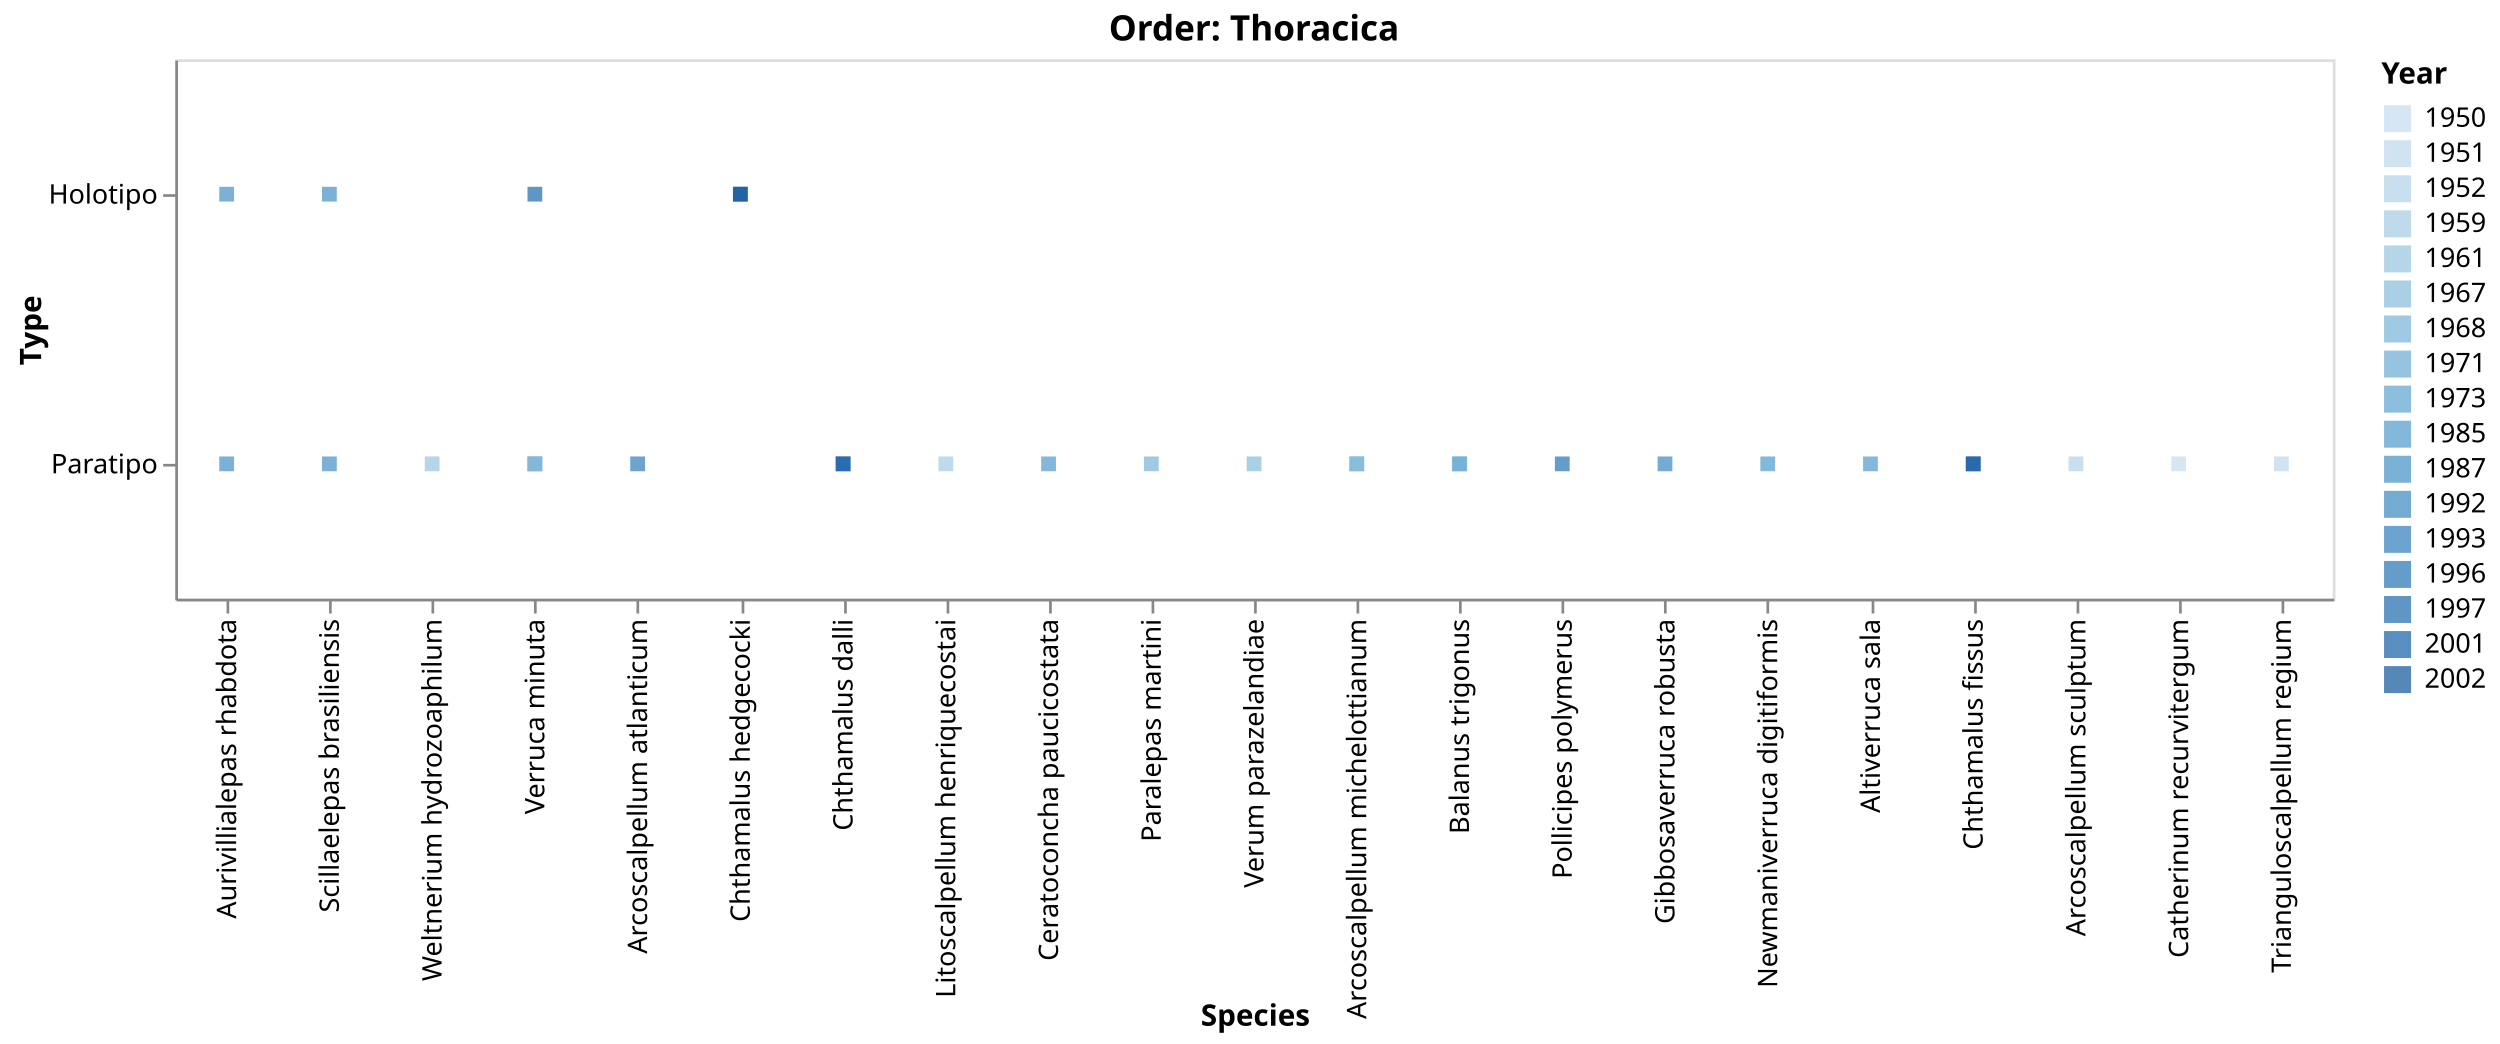
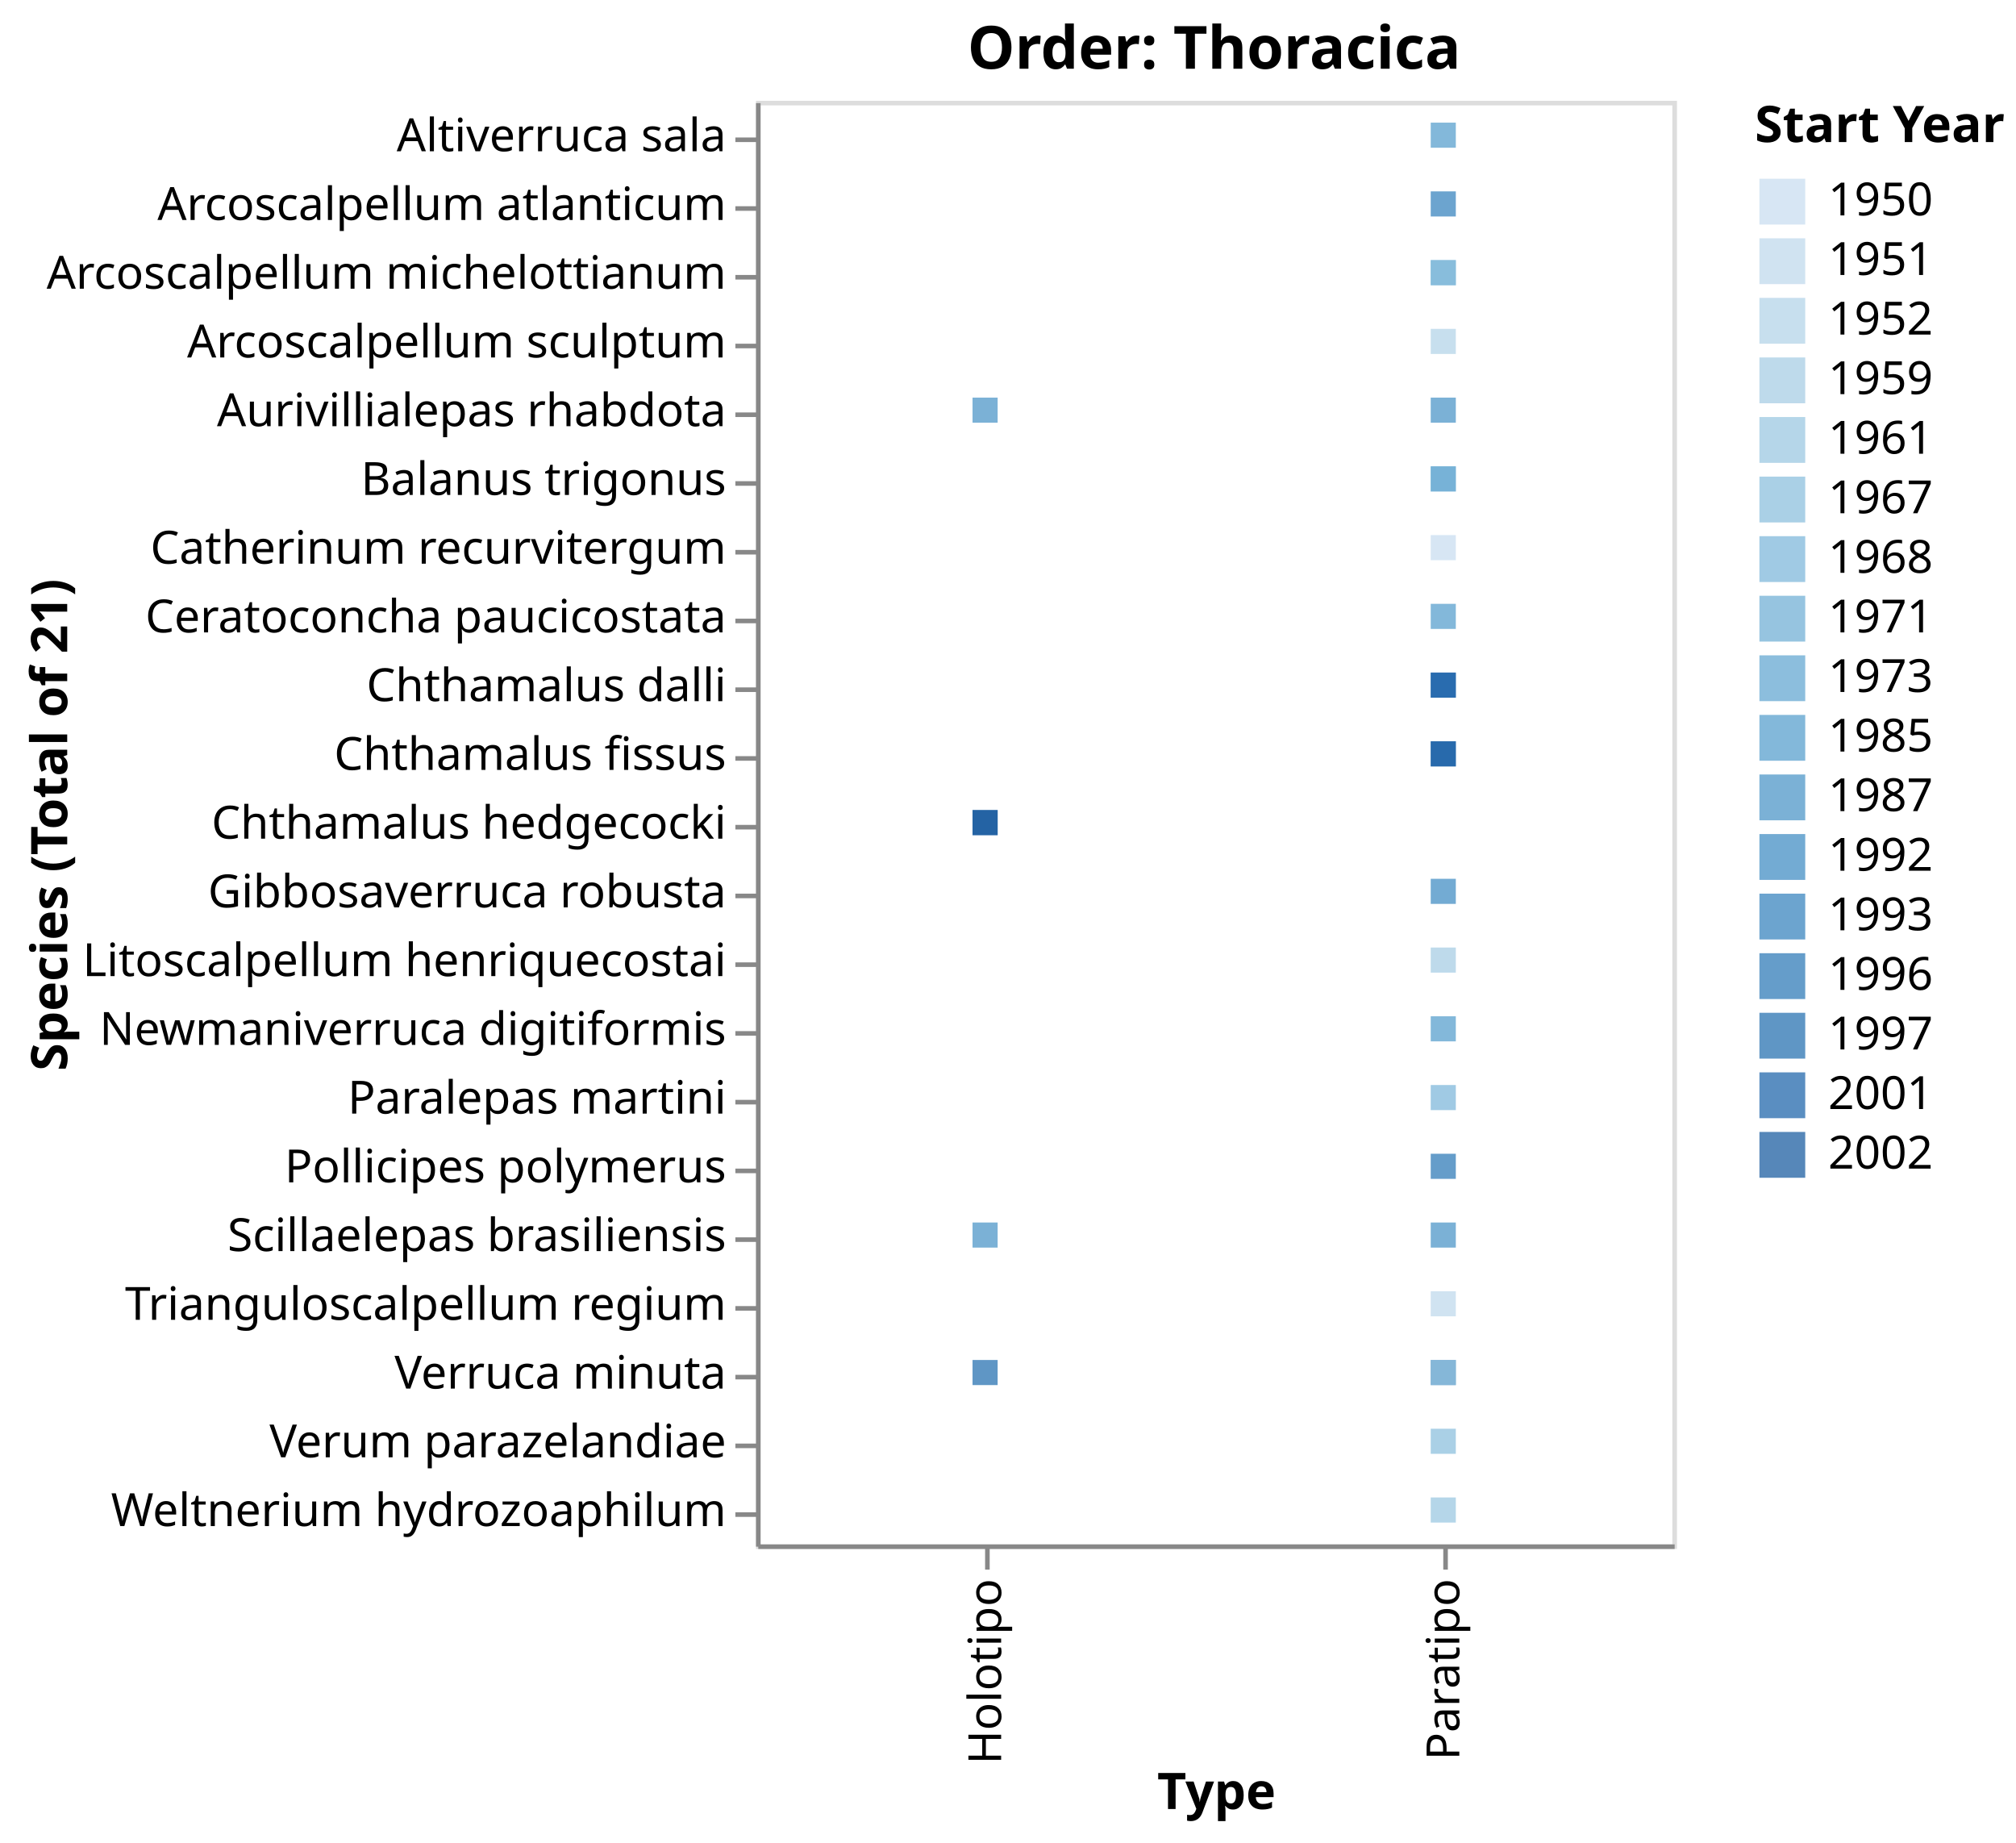
- <svg xmlns="http://www.w3.org/2000/svg" class="marks" width="927" height="387" viewBox="0 0 927 387" version="1.1">
-   <g transform="translate(65,22)">
+ <svg xmlns="http://www.w3.org/2000/svg" class="marks" width="440" height="402" viewBox="0 0 440 402" version="1.1">
+   <g transform="translate(165,22)">
    <g class="mark-group role-frame root">
      <g transform="translate(0,0)">
-         <path class="background" d="M0.5,0.5h800v200h-800Z" style="fill: none; stroke: #ddd;" />
+         <path class="background" d="M0.5,0.5h200v315h-200Z" style="fill: none; stroke: #ddd;" />
        <g>
          <g class="mark-symbol role-mark marks">
-             <path transform="translate(361.9048,150)" d="M-2.739,-2.739h5.477v5.477h-5.477Z" style="fill: rgb(119, 180, 216); stroke-width: 2; opacity: 0.7;" />
-             <path transform="translate(285.7143,150)" d="M-2.739,-2.739h5.477v5.477h-5.477Z" style="fill: rgb(162, 203, 227); stroke-width: 2; opacity: 0.7;" />
-             <path transform="translate(323.8095,150)" d="M-2.739,-2.739h5.477v5.477h-5.477Z" style="fill: rgb(79, 154, 202); stroke-width: 2; opacity: 0.7;" />
-             <path transform="translate(400,150)" d="M-2.739,-2.739h5.477v5.477h-5.477Z" style="fill: rgb(134, 188, 220); stroke-width: 2; opacity: 0.7;" />
-             <path transform="translate(438.0952,150)" d="M-2.739,-2.739h5.477v5.477h-5.477Z" style="fill: rgb(91, 163, 207); stroke-width: 2; opacity: 0.7;" />
-             <path transform="translate(438.0952,150)" d="M-2.739,-2.739h5.477v5.477h-5.477Z" style="fill: rgb(134, 188, 220); stroke-width: 2; opacity: 0.7;" />
-             <path transform="translate(476.1905,150)" d="M-2.739,-2.739h5.477v5.477h-5.477Z" style="fill: rgb(105, 171, 211); stroke-width: 2; opacity: 0.7;" />
-             <path transform="translate(476.1905,150)" d="M-2.739,-2.739h5.477v5.477h-5.477Z" style="fill: rgb(105, 171, 211); stroke-width: 2; opacity: 0.7;" />
-             <path transform="translate(514.2857,150)" d="M-2.739,-2.739h5.477v5.477h-5.477Z" style="fill: rgb(36, 115, 180); stroke-width: 2; opacity: 0.7;" />
-             <path transform="translate(19.04762,50)" d="M-2.739,-2.739h5.477v5.477h-5.477Z" style="fill: rgb(67, 144, 197); stroke-width: 2; opacity: 0.7;" />
-             <path transform="translate(19.04762,150)" d="M-2.739,-2.739h5.477v5.477h-5.477Z" style="fill: rgb(67, 144, 197); stroke-width: 2; opacity: 0.7;" />
-             <path transform="translate(57.14286,50)" d="M-2.739,-2.739h5.477v5.477h-5.477Z" style="fill: rgb(67, 144, 197); stroke-width: 2; opacity: 0.7;" />
-             <path transform="translate(57.14286,150)" d="M-2.739,-2.739h5.477v5.477h-5.477Z" style="fill: rgb(67, 144, 197); stroke-width: 2; opacity: 0.7;" />
-             <path transform="translate(95.2381,150)" d="M-2.739,-2.739h5.477v5.477h-5.477Z" style="fill: rgb(149, 196, 224); stroke-width: 2; opacity: 0.7;" />
-             <path transform="translate(133.3333,50)" d="M-2.739,-2.739h5.477v5.477h-5.477Z" style="fill: rgb(27, 105, 173); stroke-width: 2; opacity: 0.7;" />
-             <path transform="translate(133.3333,150)" d="M-2.739,-2.739h5.477v5.477h-5.477Z" style="fill: rgb(27, 105, 173); stroke-width: 2; opacity: 0.7;" />
-             <path transform="translate(133.3333,150)" d="M-2.739,-2.739h5.477v5.477h-5.477Z" style="fill: rgb(149, 196, 224); stroke-width: 2; opacity: 0.7;" />
-             <path transform="translate(171.4286,150)" d="M-2.739,-2.739h5.477v5.477h-5.477Z" style="fill: rgb(45, 125, 187); stroke-width: 2; opacity: 0.7;" />
-             <path transform="translate(552.381,150)" d="M-2.739,-2.739h5.477v5.477h-5.477Z" style="fill: rgb(56, 135, 192); stroke-width: 2; opacity: 0.7;" />
-             <path transform="translate(590.4762,150)" d="M-2.739,-2.739h5.477v5.477h-5.477Z" style="fill: rgb(79, 154, 202); stroke-width: 2; opacity: 0.7;" />
-             <path transform="translate(628.5714,150)" d="M-2.739,-2.739h5.477v5.477h-5.477Z" style="fill: rgb(79, 154, 202); stroke-width: 2; opacity: 0.7;" />
-             <path transform="translate(704.7619,150)" d="M-2.739,-2.739h5.477v5.477h-5.477Z" style="fill: rgb(175, 209, 231); stroke-width: 2; opacity: 0.7;" />
-             <path transform="translate(742.8571,150)" d="M-2.739,-2.739h5.477v5.477h-5.477Z" style="fill: rgb(198, 220, 239); stroke-width: 2; opacity: 0.7;" />
-             <path transform="translate(780.9524,150)" d="M-2.739,-2.739h5.477v5.477h-5.477Z" style="fill: rgb(188, 215, 235); stroke-width: 2; opacity: 0.7;" />
-             <path transform="translate(209.5238,50)" d="M-2.739,-2.739h5.477v5.477h-5.477Z" style="fill: rgb(14, 84, 155); stroke-width: 2; opacity: 0.7;" />
-             <path transform="translate(209.5238,50)" d="M-2.739,-2.739h5.477v5.477h-5.477Z" style="fill: rgb(14, 84, 155); stroke-width: 2; opacity: 0.7;" />
-             <path transform="translate(666.6667,150)" d="M-2.739,-2.739h5.477v5.477h-5.477Z" style="fill: rgb(14, 84, 155); stroke-width: 2; opacity: 0.7;" />
-             <path transform="translate(666.6667,150)" d="M-2.739,-2.739h5.477v5.477h-5.477Z" style="fill: rgb(20, 94, 166); stroke-width: 2; opacity: 0.7;" />
-             <path transform="translate(247.619,150)" d="M-2.739,-2.739h5.477v5.477h-5.477Z" style="fill: rgb(20, 94, 166); stroke-width: 2; opacity: 0.7;" />
-             <path transform="translate(247.619,150)" d="M-2.739,-2.739h5.477v5.477h-5.477Z" style="fill: rgb(20, 94, 166); stroke-width: 2; opacity: 0.7;" />
+             <path transform="translate(150,217.5)" d="M-2.739,-2.739h5.477v5.477h-5.477Z" style="fill: rgb(119, 180, 216); stroke-width: 2; opacity: 0.7;" />
+             <path transform="translate(150,187.5)" d="M-2.739,-2.739h5.477v5.477h-5.477Z" style="fill: rgb(162, 203, 227); stroke-width: 2; opacity: 0.7;" />
+             <path transform="translate(150,112.5)" d="M-2.739,-2.739h5.477v5.477h-5.477Z" style="fill: rgb(79, 154, 202); stroke-width: 2; opacity: 0.7;" />
+             <path transform="translate(150,292.5)" d="M-2.739,-2.739h5.477v5.477h-5.477Z" style="fill: rgb(134, 188, 220); stroke-width: 2; opacity: 0.7;" />
+             <path transform="translate(150,37.5)" d="M-2.739,-2.739h5.477v5.477h-5.477Z" style="fill: rgb(91, 163, 207); stroke-width: 2; opacity: 0.7;" />
+             <path transform="translate(150,37.5)" d="M-2.739,-2.739h5.477v5.477h-5.477Z" style="fill: rgb(134, 188, 220); stroke-width: 2; opacity: 0.7;" />
+             <path transform="translate(150,82.5)" d="M-2.739,-2.739h5.477v5.477h-5.477Z" style="fill: rgb(105, 171, 211); stroke-width: 2; opacity: 0.7;" />
+             <path transform="translate(150,82.5)" d="M-2.739,-2.739h5.477v5.477h-5.477Z" style="fill: rgb(105, 171, 211); stroke-width: 2; opacity: 0.7;" />
+             <path transform="translate(150,232.5)" d="M-2.739,-2.739h5.477v5.477h-5.477Z" style="fill: rgb(36, 115, 180); stroke-width: 2; opacity: 0.7;" />
+             <path transform="translate(50,67.5)" d="M-2.739,-2.739h5.477v5.477h-5.477Z" style="fill: rgb(67, 144, 197); stroke-width: 2; opacity: 0.7;" />
+             <path transform="translate(150,67.5)" d="M-2.739,-2.739h5.477v5.477h-5.477Z" style="fill: rgb(67, 144, 197); stroke-width: 2; opacity: 0.7;" />
+             <path transform="translate(50,247.5)" d="M-2.739,-2.739h5.477v5.477h-5.477Z" style="fill: rgb(67, 144, 197); stroke-width: 2; opacity: 0.7;" />
+             <path transform="translate(150,247.5)" d="M-2.739,-2.739h5.477v5.477h-5.477Z" style="fill: rgb(67, 144, 197); stroke-width: 2; opacity: 0.7;" />
+             <path transform="translate(150,307.5)" d="M-2.739,-2.739h5.477v5.477h-5.477Z" style="fill: rgb(149, 196, 224); stroke-width: 2; opacity: 0.7;" />
+             <path transform="translate(50,277.5)" d="M-2.739,-2.739h5.477v5.477h-5.477Z" style="fill: rgb(27, 105, 173); stroke-width: 2; opacity: 0.7;" />
+             <path transform="translate(150,277.5)" d="M-2.739,-2.739h5.477v5.477h-5.477Z" style="fill: rgb(27, 105, 173); stroke-width: 2; opacity: 0.7;" />
+             <path transform="translate(150,277.5)" d="M-2.739,-2.739h5.477v5.477h-5.477Z" style="fill: rgb(149, 196, 224); stroke-width: 2; opacity: 0.7;" />
+             <path transform="translate(150,22.5)" d="M-2.739,-2.739h5.477v5.477h-5.477Z" style="fill: rgb(45, 125, 187); stroke-width: 2; opacity: 0.7;" />
+             <path transform="translate(150,172.5)" d="M-2.739,-2.739h5.477v5.477h-5.477Z" style="fill: rgb(56, 135, 192); stroke-width: 2; opacity: 0.7;" />
+             <path transform="translate(150,202.5)" d="M-2.739,-2.739h5.477v5.477h-5.477Z" style="fill: rgb(79, 154, 202); stroke-width: 2; opacity: 0.7;" />
+             <path transform="translate(150,7.5)" d="M-2.739,-2.739h5.477v5.477h-5.477Z" style="fill: rgb(79, 154, 202); stroke-width: 2; opacity: 0.7;" />
+             <path transform="translate(150,52.5)" d="M-2.739,-2.739h5.477v5.477h-5.477Z" style="fill: rgb(175, 209, 231); stroke-width: 2; opacity: 0.7;" />
+             <path transform="translate(150,97.5)" d="M-2.739,-2.739h5.477v5.477h-5.477Z" style="fill: rgb(198, 220, 239); stroke-width: 2; opacity: 0.7;" />
+             <path transform="translate(150,262.5)" d="M-2.739,-2.739h5.477v5.477h-5.477Z" style="fill: rgb(188, 215, 235); stroke-width: 2; opacity: 0.7;" />
+             <path transform="translate(50,157.5)" d="M-2.739,-2.739h5.477v5.477h-5.477Z" style="fill: rgb(14, 84, 155); stroke-width: 2; opacity: 0.7;" />
+             <path transform="translate(50,157.5)" d="M-2.739,-2.739h5.477v5.477h-5.477Z" style="fill: rgb(14, 84, 155); stroke-width: 2; opacity: 0.7;" />
+             <path transform="translate(150,142.5)" d="M-2.739,-2.739h5.477v5.477h-5.477Z" style="fill: rgb(14, 84, 155); stroke-width: 2; opacity: 0.7;" />
+             <path transform="translate(150,142.5)" d="M-2.739,-2.739h5.477v5.477h-5.477Z" style="fill: rgb(20, 94, 166); stroke-width: 2; opacity: 0.7;" />
+             <path transform="translate(150,127.5)" d="M-2.739,-2.739h5.477v5.477h-5.477Z" style="fill: rgb(20, 94, 166); stroke-width: 2; opacity: 0.7;" />
+             <path transform="translate(150,127.5)" d="M-2.739,-2.739h5.477v5.477h-5.477Z" style="fill: rgb(20, 94, 166); stroke-width: 2; opacity: 0.7;" />
          </g>
          <g class="mark-group role-legend">
-             <g transform="translate(818,0)">
-               <path class="background" d="M0,0h39v235h-39Z" style="pointer-events: none; fill: none;" />
+             <g transform="translate(218,0)">
+               <path class="background" d="M0,0h52v235h-52Z" style="pointer-events: none; fill: none;" />
              <g>
                <g class="mark-group role-legend-entry">
                  <g transform="translate(0,16)">
                    <path class="background" d="M0,0h0v0h0Z" style="pointer-events: none; fill: none;" />
                    <g>
                      <g class="mark-group role-scope">
                        <g transform="translate(0,0)">
                          <path class="background" d="M0,0h38.246v11h-38.246Z" style="pointer-events: none; fill: none; opacity: 1;" />
                          <g>
                            <g class="mark-symbol role-legend-symbol" style="pointer-events: none;">
                              <path transform="translate(6,6)" d="M-5,-5h10v10h-10Z" style="fill: rgb(198, 220, 239); stroke-width: 1.5; opacity: 0.7;" />
                            </g>
                            <g class="mark-text role-legend-label" style="pointer-events: none;">
                              <text text-anchor="start" transform="translate(16,9)" style="font-family: sans-serif; font-size: 10px; fill: #000; opacity: 1;">1950</text>
                            </g>
                          </g>
                          <path class="foreground" d="" style="pointer-events: none; display: none; fill: none;" />
                        </g>
                        <g transform="translate(0,13)">
                          <path class="background" d="M0,0h38.246v11h-38.246Z" style="pointer-events: none; fill: none; opacity: 1;" />
                          <g>
                            <g class="mark-symbol role-legend-symbol" style="pointer-events: none;">
                              <path transform="translate(6,6)" d="M-5,-5h10v10h-10Z" style="fill: rgb(188, 215, 235); stroke-width: 1.5; opacity: 0.7;" />
                            </g>
                            <g class="mark-text role-legend-label" style="pointer-events: none;">
                              <text text-anchor="start" transform="translate(16,9)" style="font-family: sans-serif; font-size: 10px; fill: #000; opacity: 1;">1951</text>
                            </g>
                          </g>
                          <path class="foreground" d="" style="pointer-events: none; display: none; fill: none;" />
                        </g>
                        <g transform="translate(0,26)">
                          <path class="background" d="M0,0h38.246v11h-38.246Z" style="pointer-events: none; fill: none; opacity: 1;" />
                          <g>
                            <g class="mark-symbol role-legend-symbol" style="pointer-events: none;">
                              <path transform="translate(6,6)" d="M-5,-5h10v10h-10Z" style="fill: rgb(175, 209, 231); stroke-width: 1.5; opacity: 0.7;" />
                            </g>
                            <g class="mark-text role-legend-label" style="pointer-events: none;">
                              <text text-anchor="start" transform="translate(16,9)" style="font-family: sans-serif; font-size: 10px; fill: #000; opacity: 1;">1952</text>
                            </g>
                          </g>
                          <path class="foreground" d="" style="pointer-events: none; display: none; fill: none;" />
                        </g>
                        <g transform="translate(0,39)">
                          <path class="background" d="M0,0h38.246v11h-38.246Z" style="pointer-events: none; fill: none; opacity: 1;" />
                          <g>
                            <g class="mark-symbol role-legend-symbol" style="pointer-events: none;">
                              <path transform="translate(6,6)" d="M-5,-5h10v10h-10Z" style="fill: rgb(162, 203, 227); stroke-width: 1.5; opacity: 0.7;" />
                            </g>
                            <g class="mark-text role-legend-label" style="pointer-events: none;">
                              <text text-anchor="start" transform="translate(16,9)" style="font-family: sans-serif; font-size: 10px; fill: #000; opacity: 1;">1959</text>
                            </g>
                          </g>
                          <path class="foreground" d="" style="pointer-events: none; display: none; fill: none;" />
                        </g>
                        <g transform="translate(0,52)">
                          <path class="background" d="M0,0h38.246v11h-38.246Z" style="pointer-events: none; fill: none; opacity: 1;" />
                          <g>
                            <g class="mark-symbol role-legend-symbol" style="pointer-events: none;">
                              <path transform="translate(6,6)" d="M-5,-5h10v10h-10Z" style="fill: rgb(149, 196, 224); stroke-width: 1.5; opacity: 0.7;" />
                            </g>
                            <g class="mark-text role-legend-label" style="pointer-events: none;">
                              <text text-anchor="start" transform="translate(16,9)" style="font-family: sans-serif; font-size: 10px; fill: #000; opacity: 1;">1961</text>
                            </g>
                          </g>
                          <path class="foreground" d="" style="pointer-events: none; display: none; fill: none;" />
                        </g>
                        <g transform="translate(0,65)">
                          <path class="background" d="M0,0h38.246v11h-38.246Z" style="pointer-events: none; fill: none; opacity: 1;" />
                          <g>
                            <g class="mark-symbol role-legend-symbol" style="pointer-events: none;">
                              <path transform="translate(6,6)" d="M-5,-5h10v10h-10Z" style="fill: rgb(134, 188, 220); stroke-width: 1.5; opacity: 0.7;" />
                            </g>
                            <g class="mark-text role-legend-label" style="pointer-events: none;">
                              <text text-anchor="start" transform="translate(16,9)" style="font-family: sans-serif; font-size: 10px; fill: #000; opacity: 1;">1967</text>
                            </g>
                          </g>
                          <path class="foreground" d="" style="pointer-events: none; display: none; fill: none;" />
                        </g>
                        <g transform="translate(0,78)">
                          <path class="background" d="M0,0h38.246v11h-38.246Z" style="pointer-events: none; fill: none; opacity: 1;" />
                          <g>
                            <g class="mark-symbol role-legend-symbol" style="pointer-events: none;">
                              <path transform="translate(6,6)" d="M-5,-5h10v10h-10Z" style="fill: rgb(119, 180, 216); stroke-width: 1.5; opacity: 0.7;" />
                            </g>
                            <g class="mark-text role-legend-label" style="pointer-events: none;">
                              <text text-anchor="start" transform="translate(16,9)" style="font-family: sans-serif; font-size: 10px; fill: #000; opacity: 1;">1968</text>
                            </g>
                          </g>
                          <path class="foreground" d="" style="pointer-events: none; display: none; fill: none;" />
                        </g>
                        <g transform="translate(0,91)">
                          <path class="background" d="M0,0h38.246v11h-38.246Z" style="pointer-events: none; fill: none; opacity: 1;" />
                          <g>
                            <g class="mark-symbol role-legend-symbol" style="pointer-events: none;">
                              <path transform="translate(6,6)" d="M-5,-5h10v10h-10Z" style="fill: rgb(105, 171, 211); stroke-width: 1.5; opacity: 0.7;" />
                            </g>
                            <g class="mark-text role-legend-label" style="pointer-events: none;">
                              <text text-anchor="start" transform="translate(16,9)" style="font-family: sans-serif; font-size: 10px; fill: #000; opacity: 1;">1971</text>
                            </g>
                          </g>
                          <path class="foreground" d="" style="pointer-events: none; display: none; fill: none;" />
                        </g>
                        <g transform="translate(0,104)">
                          <path class="background" d="M0,0h38.246v11h-38.246Z" style="pointer-events: none; fill: none; opacity: 1;" />
                          <g>
                            <g class="mark-symbol role-legend-symbol" style="pointer-events: none;">
                              <path transform="translate(6,6)" d="M-5,-5h10v10h-10Z" style="fill: rgb(91, 163, 207); stroke-width: 1.5; opacity: 0.7;" />
                            </g>
                            <g class="mark-text role-legend-label" style="pointer-events: none;">
                              <text text-anchor="start" transform="translate(16,9)" style="font-family: sans-serif; font-size: 10px; fill: #000; opacity: 1;">1973</text>
                            </g>
                          </g>
                          <path class="foreground" d="" style="pointer-events: none; display: none; fill: none;" />
                        </g>
                        <g transform="translate(0,117)">
                          <path class="background" d="M0,0h38.246v11h-38.246Z" style="pointer-events: none; fill: none; opacity: 1;" />
                          <g>
                            <g class="mark-symbol role-legend-symbol" style="pointer-events: none;">
                              <path transform="translate(6,6)" d="M-5,-5h10v10h-10Z" style="fill: rgb(79, 154, 202); stroke-width: 1.5; opacity: 0.7;" />
                            </g>
                            <g class="mark-text role-legend-label" style="pointer-events: none;">
                              <text text-anchor="start" transform="translate(16,9)" style="font-family: sans-serif; font-size: 10px; fill: #000; opacity: 1;">1985</text>
                            </g>
                          </g>
                          <path class="foreground" d="" style="pointer-events: none; display: none; fill: none;" />
                        </g>
                        <g transform="translate(0,130)">
                          <path class="background" d="M0,0h38.246v11h-38.246Z" style="pointer-events: none; fill: none; opacity: 1;" />
                          <g>
                            <g class="mark-symbol role-legend-symbol" style="pointer-events: none;">
                              <path transform="translate(6,6)" d="M-5,-5h10v10h-10Z" style="fill: rgb(67, 144, 197); stroke-width: 1.5; opacity: 0.7;" />
                            </g>
                            <g class="mark-text role-legend-label" style="pointer-events: none;">
                              <text text-anchor="start" transform="translate(16,9)" style="font-family: sans-serif; font-size: 10px; fill: #000; opacity: 1;">1987</text>
                            </g>
                          </g>
                          <path class="foreground" d="" style="pointer-events: none; display: none; fill: none;" />
                        </g>
                        <g transform="translate(0,143)">
                          <path class="background" d="M0,0h38.246v11h-38.246Z" style="pointer-events: none; fill: none; opacity: 1;" />
                          <g>
                            <g class="mark-symbol role-legend-symbol" style="pointer-events: none;">
                              <path transform="translate(6,6)" d="M-5,-5h10v10h-10Z" style="fill: rgb(56, 135, 192); stroke-width: 1.5; opacity: 0.7;" />
                            </g>
                            <g class="mark-text role-legend-label" style="pointer-events: none;">
                              <text text-anchor="start" transform="translate(16,9)" style="font-family: sans-serif; font-size: 10px; fill: #000; opacity: 1;">1992</text>
                            </g>
                          </g>
                          <path class="foreground" d="" style="pointer-events: none; display: none; fill: none;" />
                        </g>
                        <g transform="translate(0,156)">
                          <path class="background" d="M0,0h38.246v11h-38.246Z" style="pointer-events: none; fill: none; opacity: 1;" />
                          <g>
                            <g class="mark-symbol role-legend-symbol" style="pointer-events: none;">
                              <path transform="translate(6,6)" d="M-5,-5h10v10h-10Z" style="fill: rgb(45, 125, 187); stroke-width: 1.5; opacity: 0.7;" />
                            </g>
                            <g class="mark-text role-legend-label" style="pointer-events: none;">
                              <text text-anchor="start" transform="translate(16,9)" style="font-family: sans-serif; font-size: 10px; fill: #000; opacity: 1;">1993</text>
                            </g>
                          </g>
                          <path class="foreground" d="" style="pointer-events: none; display: none; fill: none;" />
                        </g>
                        <g transform="translate(0,169)">
                          <path class="background" d="M0,0h38.246v11h-38.246Z" style="pointer-events: none; fill: none; opacity: 1;" />
                          <g>
                            <g class="mark-symbol role-legend-symbol" style="pointer-events: none;">
                              <path transform="translate(6,6)" d="M-5,-5h10v10h-10Z" style="fill: rgb(36, 115, 180); stroke-width: 1.5; opacity: 0.7;" />
                            </g>
                            <g class="mark-text role-legend-label" style="pointer-events: none;">
                              <text text-anchor="start" transform="translate(16,9)" style="font-family: sans-serif; font-size: 10px; fill: #000; opacity: 1;">1996</text>
                            </g>
                          </g>
                          <path class="foreground" d="" style="pointer-events: none; display: none; fill: none;" />
                        </g>
                        <g transform="translate(0,182)">
                          <path class="background" d="M0,0h38.246v11h-38.246Z" style="pointer-events: none; fill: none; opacity: 1;" />
                          <g>
                            <g class="mark-symbol role-legend-symbol" style="pointer-events: none;">
                              <path transform="translate(6,6)" d="M-5,-5h10v10h-10Z" style="fill: rgb(27, 105, 173); stroke-width: 1.5; opacity: 0.7;" />
                            </g>
                            <g class="mark-text role-legend-label" style="pointer-events: none;">
                              <text text-anchor="start" transform="translate(16,9)" style="font-family: sans-serif; font-size: 10px; fill: #000; opacity: 1;">1997</text>
                            </g>
                          </g>
                          <path class="foreground" d="" style="pointer-events: none; display: none; fill: none;" />
                        </g>
                        <g transform="translate(0,195)">
                          <path class="background" d="M0,0h38.246v11h-38.246Z" style="pointer-events: none; fill: none; opacity: 1;" />
                          <g>
                            <g class="mark-symbol role-legend-symbol" style="pointer-events: none;">
                              <path transform="translate(6,6)" d="M-5,-5h10v10h-10Z" style="fill: rgb(20, 94, 166); stroke-width: 1.5; opacity: 0.7;" />
                            </g>
                            <g class="mark-text role-legend-label" style="pointer-events: none;">
                              <text text-anchor="start" transform="translate(16,9)" style="font-family: sans-serif; font-size: 10px; fill: #000; opacity: 1;">2001</text>
                            </g>
                          </g>
                          <path class="foreground" d="" style="pointer-events: none; display: none; fill: none;" />
                        </g>
                        <g transform="translate(0,208)">
                          <path class="background" d="M0,0h38.246v11h-38.246Z" style="pointer-events: none; fill: none; opacity: 1;" />
                          <g>
                            <g class="mark-symbol role-legend-symbol" style="pointer-events: none;">
                              <path transform="translate(6,6)" d="M-5,-5h10v10h-10Z" style="fill: rgb(14, 84, 155); stroke-width: 1.5; opacity: 0.7;" />
                            </g>
                            <g class="mark-text role-legend-label" style="pointer-events: none;">
                              <text text-anchor="start" transform="translate(16,9)" style="font-family: sans-serif; font-size: 10px; fill: #000; opacity: 1;">2002</text>
                            </g>
                          </g>
                          <path class="foreground" d="" style="pointer-events: none; display: none; fill: none;" />
                        </g>
                      </g>
                    </g>
                    <path class="foreground" d="" style="pointer-events: none; display: none; fill: none;" />
                  </g>
                </g>
                <g class="mark-text role-legend-title" style="pointer-events: none;">
-                   <text text-anchor="start" transform="translate(0,9)" style="font-family: sans-serif; font-size: 11px; font-weight: bold; fill: #000; opacity: 1;">Year</text>
+                   <text text-anchor="start" transform="translate(0,9)" style="font-family: sans-serif; font-size: 11px; font-weight: bold; fill: #000; opacity: 1;">Start Year</text>
                </g>
              </g>
              <path class="foreground" d="" style="pointer-events: none; display: none; fill: none;" />
            </g>
          </g>
          <g class="mark-group role-title">
-             <g transform="translate(400,-17)">
+             <g transform="translate(100,-17)">
              <path class="background" d="M0,0h0v0h0Z" style="pointer-events: none; fill: none;" />
              <g>
                <g class="mark-text role-title-text" style="pointer-events: none;">
                  <text text-anchor="middle" transform="translate(0,10)" style="font-family: sans-serif; font-size: 13px; font-weight: bold; fill: #000; opacity: 1;">Order: Thoracica</text>
                </g>
              </g>
              <path class="foreground" d="" style="pointer-events: none; display: none; fill: none;" />
            </g>
          </g>
          <g class="mark-group role-axis">
-             <g transform="translate(0.5,200.5)">
+             <g transform="translate(0.5,315.5)">
              <path class="background" d="M0,0h0v0h0Z" style="pointer-events: none; fill: none;" />
              <g>
                <g class="mark-rule role-axis-tick" style="pointer-events: none;">
-                   <line transform="translate(19,0)" x2="0" y2="5" style="fill: none; stroke: #888; stroke-width: 1; opacity: 1;" />
-                   <line transform="translate(57,0)" x2="0" y2="5" style="fill: none; stroke: #888; stroke-width: 1; opacity: 1;" />
-                   <line transform="translate(95,0)" x2="0" y2="5" style="fill: none; stroke: #888; stroke-width: 1; opacity: 1;" />
-                   <line transform="translate(133,0)" x2="0" y2="5" style="fill: none; stroke: #888; stroke-width: 1; opacity: 1;" />
-                   <line transform="translate(171,0)" x2="0" y2="5" style="fill: none; stroke: #888; stroke-width: 1; opacity: 1;" />
-                   <line transform="translate(210,0)" x2="0" y2="5" style="fill: none; stroke: #888; stroke-width: 1; opacity: 1;" />
-                   <line transform="translate(248,0)" x2="0" y2="5" style="fill: none; stroke: #888; stroke-width: 1; opacity: 1;" />
-                   <line transform="translate(286,0)" x2="0" y2="5" style="fill: none; stroke: #888; stroke-width: 1; opacity: 1;" />
-                   <line transform="translate(324,0)" x2="0" y2="5" style="fill: none; stroke: #888; stroke-width: 1; opacity: 1;" />
-                   <line transform="translate(362,0)" x2="0" y2="5" style="fill: none; stroke: #888; stroke-width: 1; opacity: 1;" />
-                   <line transform="translate(400,0)" x2="0" y2="5" style="fill: none; stroke: #888; stroke-width: 1; opacity: 1;" />
-                   <line transform="translate(438,0)" x2="0" y2="5" style="fill: none; stroke: #888; stroke-width: 1; opacity: 1;" />
-                   <line transform="translate(476,0)" x2="0" y2="5" style="fill: none; stroke: #888; stroke-width: 1; opacity: 1;" />
-                   <line transform="translate(514,0)" x2="0" y2="5" style="fill: none; stroke: #888; stroke-width: 1; opacity: 1;" />
-                   <line transform="translate(552,0)" x2="0" y2="5" style="fill: none; stroke: #888; stroke-width: 1; opacity: 1;" />
-                   <line transform="translate(590,0)" x2="0" y2="5" style="fill: none; stroke: #888; stroke-width: 1; opacity: 1;" />
-                   <line transform="translate(629,0)" x2="0" y2="5" style="fill: none; stroke: #888; stroke-width: 1; opacity: 1;" />
-                   <line transform="translate(667,0)" x2="0" y2="5" style="fill: none; stroke: #888; stroke-width: 1; opacity: 1;" />
-                   <line transform="translate(705,0)" x2="0" y2="5" style="fill: none; stroke: #888; stroke-width: 1; opacity: 1;" />
-                   <line transform="translate(743,0)" x2="0" y2="5" style="fill: none; stroke: #888; stroke-width: 1; opacity: 1;" />
-                   <line transform="translate(781,0)" x2="0" y2="5" style="fill: none; stroke: #888; stroke-width: 1; opacity: 1;" />
+                   <line transform="translate(50,0)" x2="0" y2="5" style="fill: none; stroke: #888; stroke-width: 1; opacity: 1;" />
+                   <line transform="translate(150,0)" x2="0" y2="5" style="fill: none; stroke: #888; stroke-width: 1; opacity: 1;" />
                </g>
                <g class="mark-text role-axis-label" style="pointer-events: none;">
-                   <text text-anchor="end" transform="translate(19.04762,7) rotate(270) translate(0,3)" style="font-family: sans-serif; font-size: 10px; fill: #000; opacity: 1;">Aurivillialepas rhabdota</text>
-                   <text text-anchor="end" transform="translate(57.14286,7) rotate(270) translate(0,3)" style="font-family: sans-serif; font-size: 10px; fill: #000; opacity: 1;">Scillaelepas brasiliensis</text>
-                   <text text-anchor="end" transform="translate(95.2381,7) rotate(270) translate(0,3)" style="font-family: sans-serif; font-size: 10px; fill: #000; opacity: 1;">Weltnerium hydrozoaphilum</text>
-                   <text text-anchor="end" transform="translate(133.3333,7) rotate(270) translate(0,3)" style="font-family: sans-serif; font-size: 10px; fill: #000; opacity: 1;">Verruca minuta</text>
-                   <text text-anchor="end" transform="translate(171.4286,7) rotate(270) translate(0,3)" style="font-family: sans-serif; font-size: 10px; fill: #000; opacity: 1;">Arcoscalpellum atlanticum</text>
-                   <text text-anchor="end" transform="translate(209.5238,7) rotate(270) translate(0,3)" style="font-family: sans-serif; font-size: 10px; fill: #000; opacity: 1;">Chthamalus hedgecocki</text>
-                   <text text-anchor="end" transform="translate(247.619,7) rotate(270) translate(0,3)" style="font-family: sans-serif; font-size: 10px; fill: #000; opacity: 1;">Chthamalus dalli</text>
-                   <text text-anchor="end" transform="translate(285.7143,7) rotate(270) translate(0,3)" style="font-family: sans-serif; font-size: 10px; fill: #000; opacity: 1;">Litoscalpellum henriquecostai</text>
-                   <text text-anchor="end" transform="translate(323.8095,7) rotate(270) translate(0,3)" style="font-family: sans-serif; font-size: 10px; fill: #000; opacity: 1;">Ceratoconcha paucicostata</text>
-                   <text text-anchor="end" transform="translate(361.9048,7) rotate(270) translate(0,3)" style="font-family: sans-serif; font-size: 10px; fill: #000; opacity: 1;">Paralepas martini</text>
-                   <text text-anchor="end" transform="translate(400,7) rotate(270) translate(0,3)" style="font-family: sans-serif; font-size: 10px; fill: #000; opacity: 1;">Verum parazelandiae</text>
-                   <text text-anchor="end" transform="translate(438.0952,7) rotate(270) translate(0,3)" style="font-family: sans-serif; font-size: 10px; fill: #000; opacity: 1;">Arcoscalpellum michelottianum</text>
-                   <text text-anchor="end" transform="translate(476.1905,7) rotate(270) translate(0,3)" style="font-family: sans-serif; font-size: 10px; fill: #000; opacity: 1;">Balanus trigonus</text>
-                   <text text-anchor="end" transform="translate(514.2857,7) rotate(270) translate(0,3)" style="font-family: sans-serif; font-size: 10px; fill: #000; opacity: 1;">Pollicipes polymerus</text>
-                   <text text-anchor="end" transform="translate(552.381,7) rotate(270) translate(0,3)" style="font-family: sans-serif; font-size: 10px; fill: #000; opacity: 1;">Gibbosaverruca robusta</text>
-                   <text text-anchor="end" transform="translate(590.4762,7) rotate(270) translate(0,3)" style="font-family: sans-serif; font-size: 10px; fill: #000; opacity: 1;">Newmaniverruca digitiformis</text>
-                   <text text-anchor="end" transform="translate(628.5714,7) rotate(270) translate(0,3)" style="font-family: sans-serif; font-size: 10px; fill: #000; opacity: 1;">Altiverruca sala</text>
-                   <text text-anchor="end" transform="translate(666.6667,7) rotate(270) translate(0,3)" style="font-family: sans-serif; font-size: 10px; fill: #000; opacity: 1;">Chthamalus fissus</text>
-                   <text text-anchor="end" transform="translate(704.7619,7) rotate(270) translate(0,3)" style="font-family: sans-serif; font-size: 10px; fill: #000; opacity: 1;">Arcoscalpellum sculptum</text>
-                   <text text-anchor="end" transform="translate(742.8571,7) rotate(270) translate(0,3)" style="font-family: sans-serif; font-size: 10px; fill: #000; opacity: 1;">Catherinum recurvitergum</text>
-                   <text text-anchor="end" transform="translate(780.9524,7) rotate(270) translate(0,3)" style="font-family: sans-serif; font-size: 10px; fill: #000; opacity: 1;">Trianguloscalpellum regium</text>
+                   <text text-anchor="end" transform="translate(50,7) rotate(270) translate(0,3)" style="font-family: sans-serif; font-size: 10px; fill: #000; opacity: 1;">Holotipo</text>
+                   <text text-anchor="end" transform="translate(150,7) rotate(270) translate(0,3)" style="font-family: sans-serif; font-size: 10px; fill: #000; opacity: 1;">Paratipo</text>
                </g>
                <g class="mark-rule role-axis-domain" style="pointer-events: none;">
-                   <line transform="translate(0,0)" x2="800" y2="0" style="fill: none; stroke: #888; stroke-width: 1; opacity: 1;" />
+                   <line transform="translate(0,0)" x2="200" y2="0" style="fill: none; stroke: #888; stroke-width: 1; opacity: 1;" />
                </g>
                <g class="mark-text role-axis-title" style="pointer-events: none;">
-                   <text text-anchor="middle" transform="translate(400,157.832)" style="font-family: sans-serif; font-size: 11px; font-weight: bold; fill: #000; opacity: 1;">Species</text>
+                   <text text-anchor="middle" transform="translate(100,57.24609)" style="font-family: sans-serif; font-size: 11px; font-weight: bold; fill: #000; opacity: 1;">Type</text>
                </g>
              </g>
              <path class="foreground" d="" style="pointer-events: none; display: none; fill: none;" />
            </g>
          </g>
          <g class="mark-group role-axis">
            <g transform="translate(0.5,0.5)">
              <path class="background" d="M0,0h0v0h0Z" style="pointer-events: none; fill: none;" />
              <g>
                <g class="mark-rule role-axis-tick" style="pointer-events: none;">
-                   <line transform="translate(0,50)" x2="-5" y2="0" style="fill: none; stroke: #888; stroke-width: 1; opacity: 1;" />
-                   <line transform="translate(0,150)" x2="-5" y2="0" style="fill: none; stroke: #888; stroke-width: 1; opacity: 1;" />
+                   <line transform="translate(0,8)" x2="-5" y2="0" style="fill: none; stroke: #888; stroke-width: 1; opacity: 1;" />
+                   <line transform="translate(0,23)" x2="-5" y2="0" style="fill: none; stroke: #888; stroke-width: 1; opacity: 1;" />
+                   <line transform="translate(0,38)" x2="-5" y2="0" style="fill: none; stroke: #888; stroke-width: 1; opacity: 1;" />
+                   <line transform="translate(0,53)" x2="-5" y2="0" style="fill: none; stroke: #888; stroke-width: 1; opacity: 1;" />
+                   <line transform="translate(0,68)" x2="-5" y2="0" style="fill: none; stroke: #888; stroke-width: 1; opacity: 1;" />
+                   <line transform="translate(0,83)" x2="-5" y2="0" style="fill: none; stroke: #888; stroke-width: 1; opacity: 1;" />
+                   <line transform="translate(0,98)" x2="-5" y2="0" style="fill: none; stroke: #888; stroke-width: 1; opacity: 1;" />
+                   <line transform="translate(0,113)" x2="-5" y2="0" style="fill: none; stroke: #888; stroke-width: 1; opacity: 1;" />
+                   <line transform="translate(0,128)" x2="-5" y2="0" style="fill: none; stroke: #888; stroke-width: 1; opacity: 1;" />
+                   <line transform="translate(0,143)" x2="-5" y2="0" style="fill: none; stroke: #888; stroke-width: 1; opacity: 1;" />
+                   <line transform="translate(0,158)" x2="-5" y2="0" style="fill: none; stroke: #888; stroke-width: 1; opacity: 1;" />
+                   <line transform="translate(0,173)" x2="-5" y2="0" style="fill: none; stroke: #888; stroke-width: 1; opacity: 1;" />
+                   <line transform="translate(0,188)" x2="-5" y2="0" style="fill: none; stroke: #888; stroke-width: 1; opacity: 1;" />
+                   <line transform="translate(0,203)" x2="-5" y2="0" style="fill: none; stroke: #888; stroke-width: 1; opacity: 1;" />
+                   <line transform="translate(0,218)" x2="-5" y2="0" style="fill: none; stroke: #888; stroke-width: 1; opacity: 1;" />
+                   <line transform="translate(0,233)" x2="-5" y2="0" style="fill: none; stroke: #888; stroke-width: 1; opacity: 1;" />
+                   <line transform="translate(0,248)" x2="-5" y2="0" style="fill: none; stroke: #888; stroke-width: 1; opacity: 1;" />
+                   <line transform="translate(0,263)" x2="-5" y2="0" style="fill: none; stroke: #888; stroke-width: 1; opacity: 1;" />
+                   <line transform="translate(0,278)" x2="-5" y2="0" style="fill: none; stroke: #888; stroke-width: 1; opacity: 1;" />
+                   <line transform="translate(0,293)" x2="-5" y2="0" style="fill: none; stroke: #888; stroke-width: 1; opacity: 1;" />
+                   <line transform="translate(0,308)" x2="-5" y2="0" style="fill: none; stroke: #888; stroke-width: 1; opacity: 1;" />
                </g>
                <g class="mark-text role-axis-label" style="pointer-events: none;">
-                   <text text-anchor="end" transform="translate(-7,53)" style="font-family: sans-serif; font-size: 10px; fill: #000; opacity: 1;">Holotipo</text>
-                   <text text-anchor="end" transform="translate(-7,153)" style="font-family: sans-serif; font-size: 10px; fill: #000; opacity: 1;">Paratipo</text>
+                   <text text-anchor="end" transform="translate(-7,10.5)" style="font-family: sans-serif; font-size: 10px; fill: #000; opacity: 1;">Altiverruca sala</text>
+                   <text text-anchor="end" transform="translate(-7,25.5)" style="font-family: sans-serif; font-size: 10px; fill: #000; opacity: 1;">Arcoscalpellum atlanticum</text>
+                   <text text-anchor="end" transform="translate(-7,40.5)" style="font-family: sans-serif; font-size: 10px; fill: #000; opacity: 1;">Arcoscalpellum michelottianum</text>
+                   <text text-anchor="end" transform="translate(-7,55.5)" style="font-family: sans-serif; font-size: 10px; fill: #000; opacity: 1;">Arcoscalpellum sculptum</text>
+                   <text text-anchor="end" transform="translate(-7,70.5)" style="font-family: sans-serif; font-size: 10px; fill: #000; opacity: 1;">Aurivillialepas rhabdota</text>
+                   <text text-anchor="end" transform="translate(-7,85.5)" style="font-family: sans-serif; font-size: 10px; fill: #000; opacity: 1;">Balanus trigonus</text>
+                   <text text-anchor="end" transform="translate(-7,100.5)" style="font-family: sans-serif; font-size: 10px; fill: #000; opacity: 1;">Catherinum recurvitergum</text>
+                   <text text-anchor="end" transform="translate(-7,115.5)" style="font-family: sans-serif; font-size: 10px; fill: #000; opacity: 1;">Ceratoconcha paucicostata</text>
+                   <text text-anchor="end" transform="translate(-7,130.5)" style="font-family: sans-serif; font-size: 10px; fill: #000; opacity: 1;">Chthamalus dalli</text>
+                   <text text-anchor="end" transform="translate(-7,145.5)" style="font-family: sans-serif; font-size: 10px; fill: #000; opacity: 1;">Chthamalus fissus</text>
+                   <text text-anchor="end" transform="translate(-7,160.5)" style="font-family: sans-serif; font-size: 10px; fill: #000; opacity: 1;">Chthamalus hedgecocki</text>
+                   <text text-anchor="end" transform="translate(-7,175.5)" style="font-family: sans-serif; font-size: 10px; fill: #000; opacity: 1;">Gibbosaverruca robusta</text>
+                   <text text-anchor="end" transform="translate(-7,190.5)" style="font-family: sans-serif; font-size: 10px; fill: #000; opacity: 1;">Litoscalpellum henriquecostai</text>
+                   <text text-anchor="end" transform="translate(-7,205.5)" style="font-family: sans-serif; font-size: 10px; fill: #000; opacity: 1;">Newmaniverruca digitiformis</text>
+                   <text text-anchor="end" transform="translate(-7,220.5)" style="font-family: sans-serif; font-size: 10px; fill: #000; opacity: 1;">Paralepas martini</text>
+                   <text text-anchor="end" transform="translate(-7,235.5)" style="font-family: sans-serif; font-size: 10px; fill: #000; opacity: 1;">Pollicipes polymerus</text>
+                   <text text-anchor="end" transform="translate(-7,250.5)" style="font-family: sans-serif; font-size: 10px; fill: #000; opacity: 1;">Scillaelepas brasiliensis</text>
+                   <text text-anchor="end" transform="translate(-7,265.5)" style="font-family: sans-serif; font-size: 10px; fill: #000; opacity: 1;">Trianguloscalpellum regium</text>
+                   <text text-anchor="end" transform="translate(-7,280.5)" style="font-family: sans-serif; font-size: 10px; fill: #000; opacity: 1;">Verruca minuta</text>
+                   <text text-anchor="end" transform="translate(-7,295.5)" style="font-family: sans-serif; font-size: 10px; fill: #000; opacity: 1;">Verum parazelandiae</text>
+                   <text text-anchor="end" transform="translate(-7,310.5)" style="font-family: sans-serif; font-size: 10px; fill: #000; opacity: 1;">Weltnerium hydrozoaphilum</text>
                </g>
                <g class="mark-rule role-axis-domain" style="pointer-events: none;">
-                   <line transform="translate(0,0)" x2="0" y2="200" style="fill: none; stroke: #888; stroke-width: 1; opacity: 1;" />
+                   <line transform="translate(0,0)" x2="0" y2="315" style="fill: none; stroke: #888; stroke-width: 1; opacity: 1;" />
                </g>
                <g class="mark-text role-axis-title" style="pointer-events: none;">
-                   <text text-anchor="middle" transform="translate(-48.24609,100) rotate(-90) translate(0,-2)" style="font-family: sans-serif; font-size: 11px; font-weight: bold; fill: #000; opacity: 1;">Type</text>
+                   <text text-anchor="middle" transform="translate(-148.832,157.5) rotate(-90) translate(0,-2)" style="font-family: sans-serif; font-size: 11px; font-weight: bold; fill: #000; opacity: 1;">Species (Total of 21)</text>
                </g>
              </g>
              <path class="foreground" d="" style="pointer-events: none; display: none; fill: none;" />
            </g>
          </g>
        </g>
        <path class="foreground" d="" style="display: none; fill: none;" />
      </g>
    </g>
  </g>
</svg>
